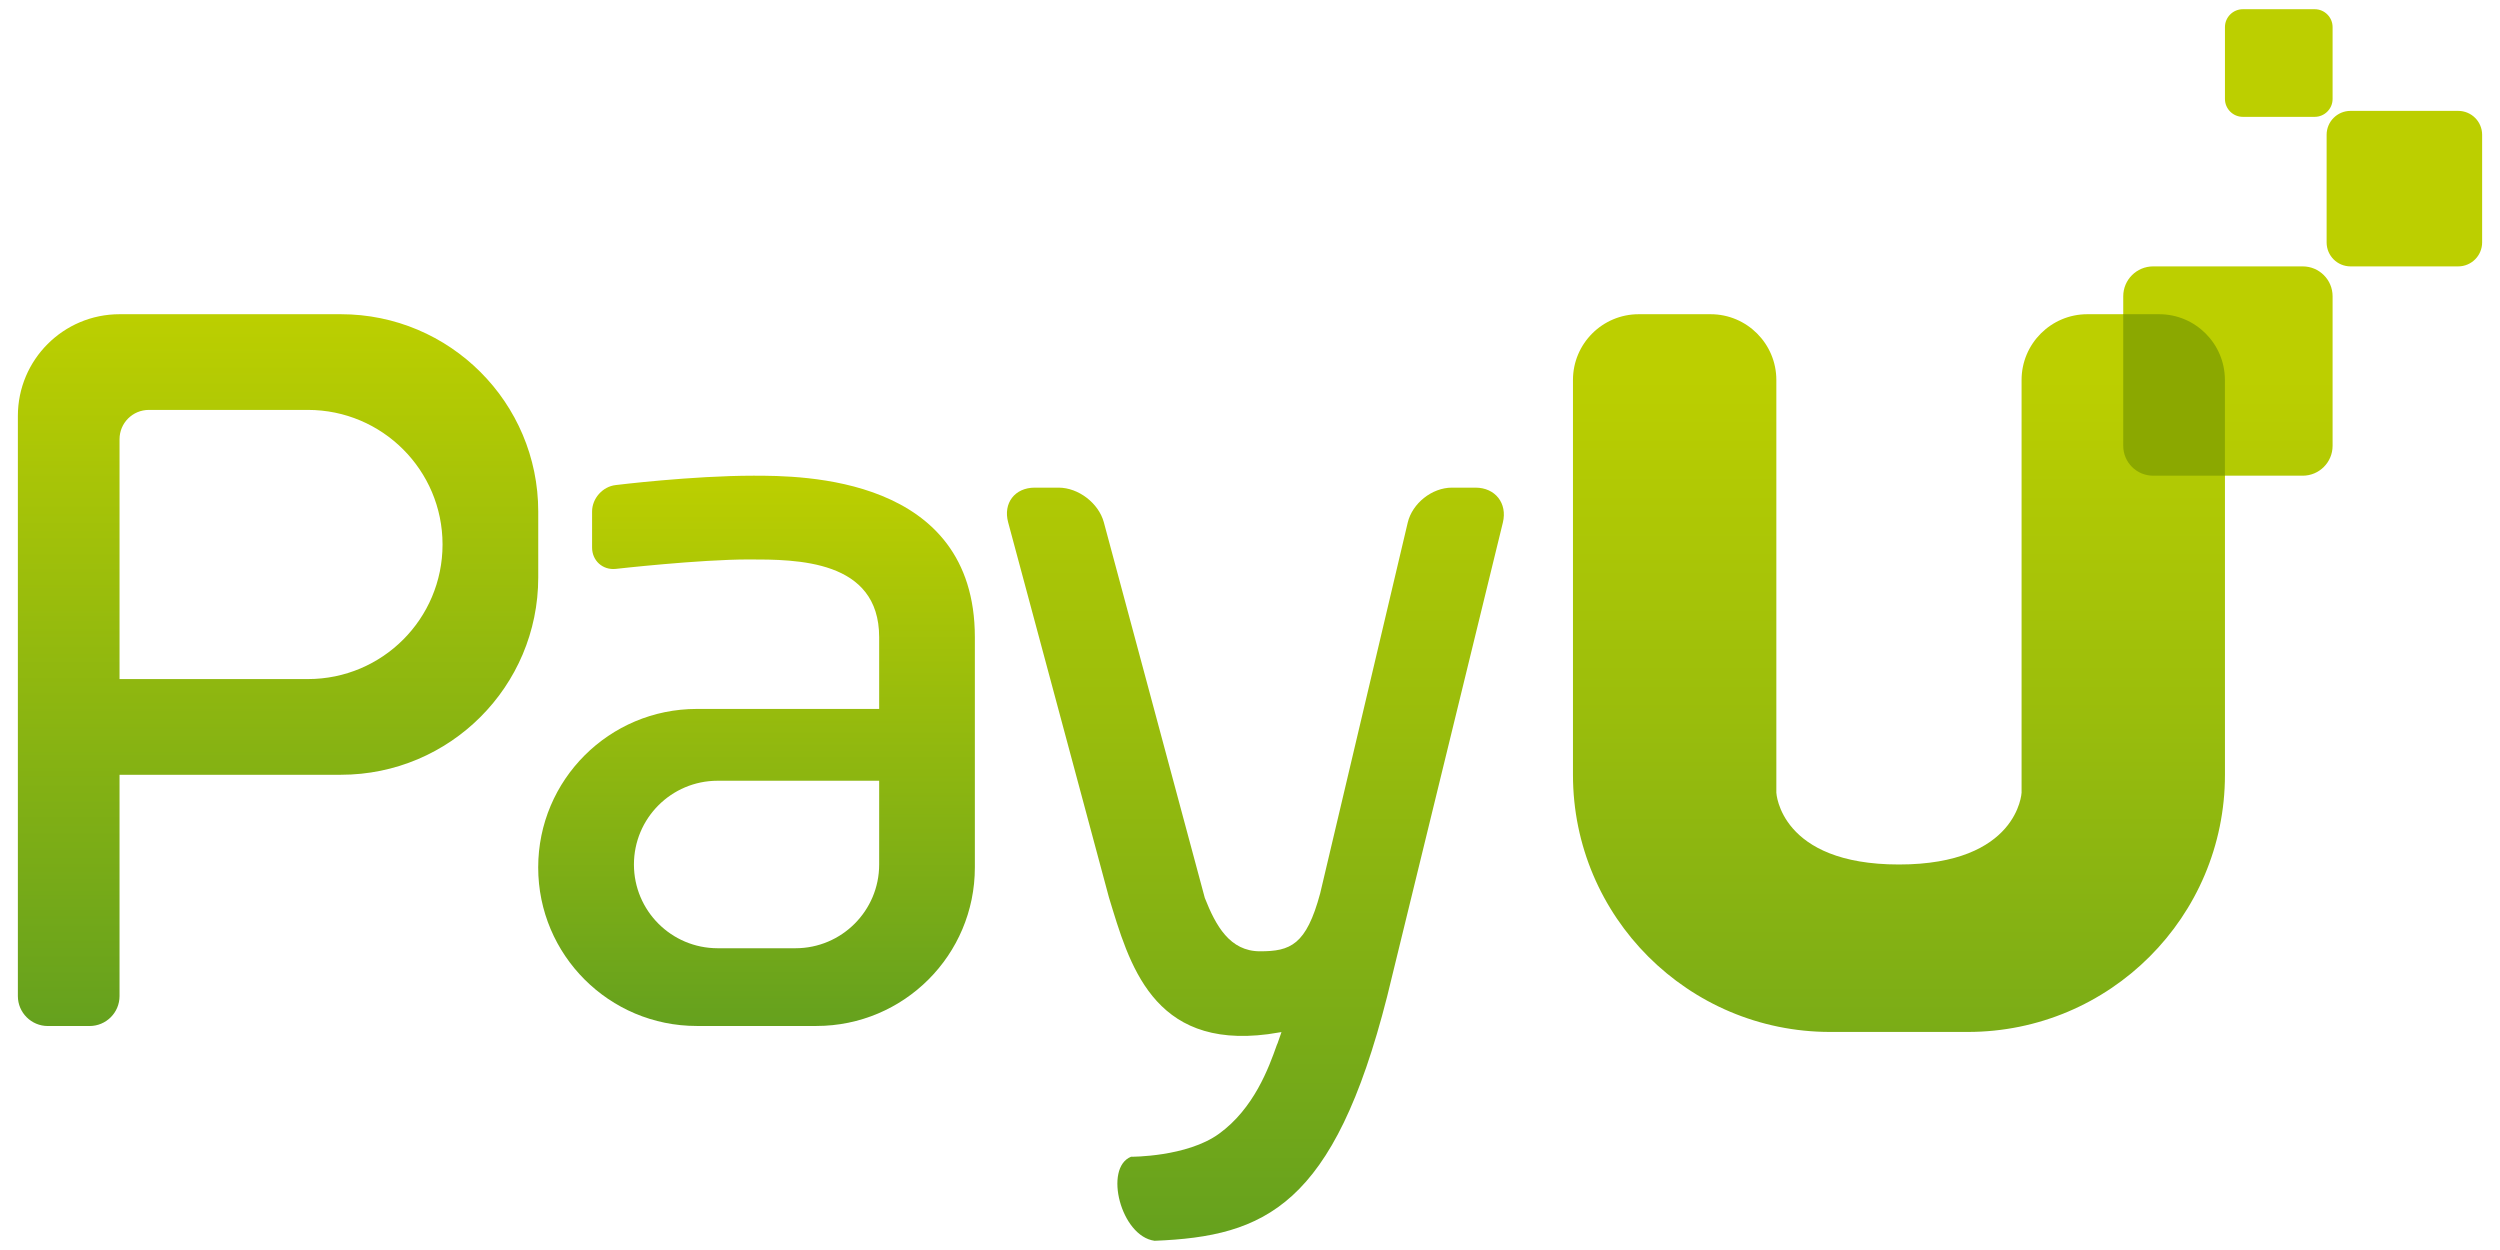
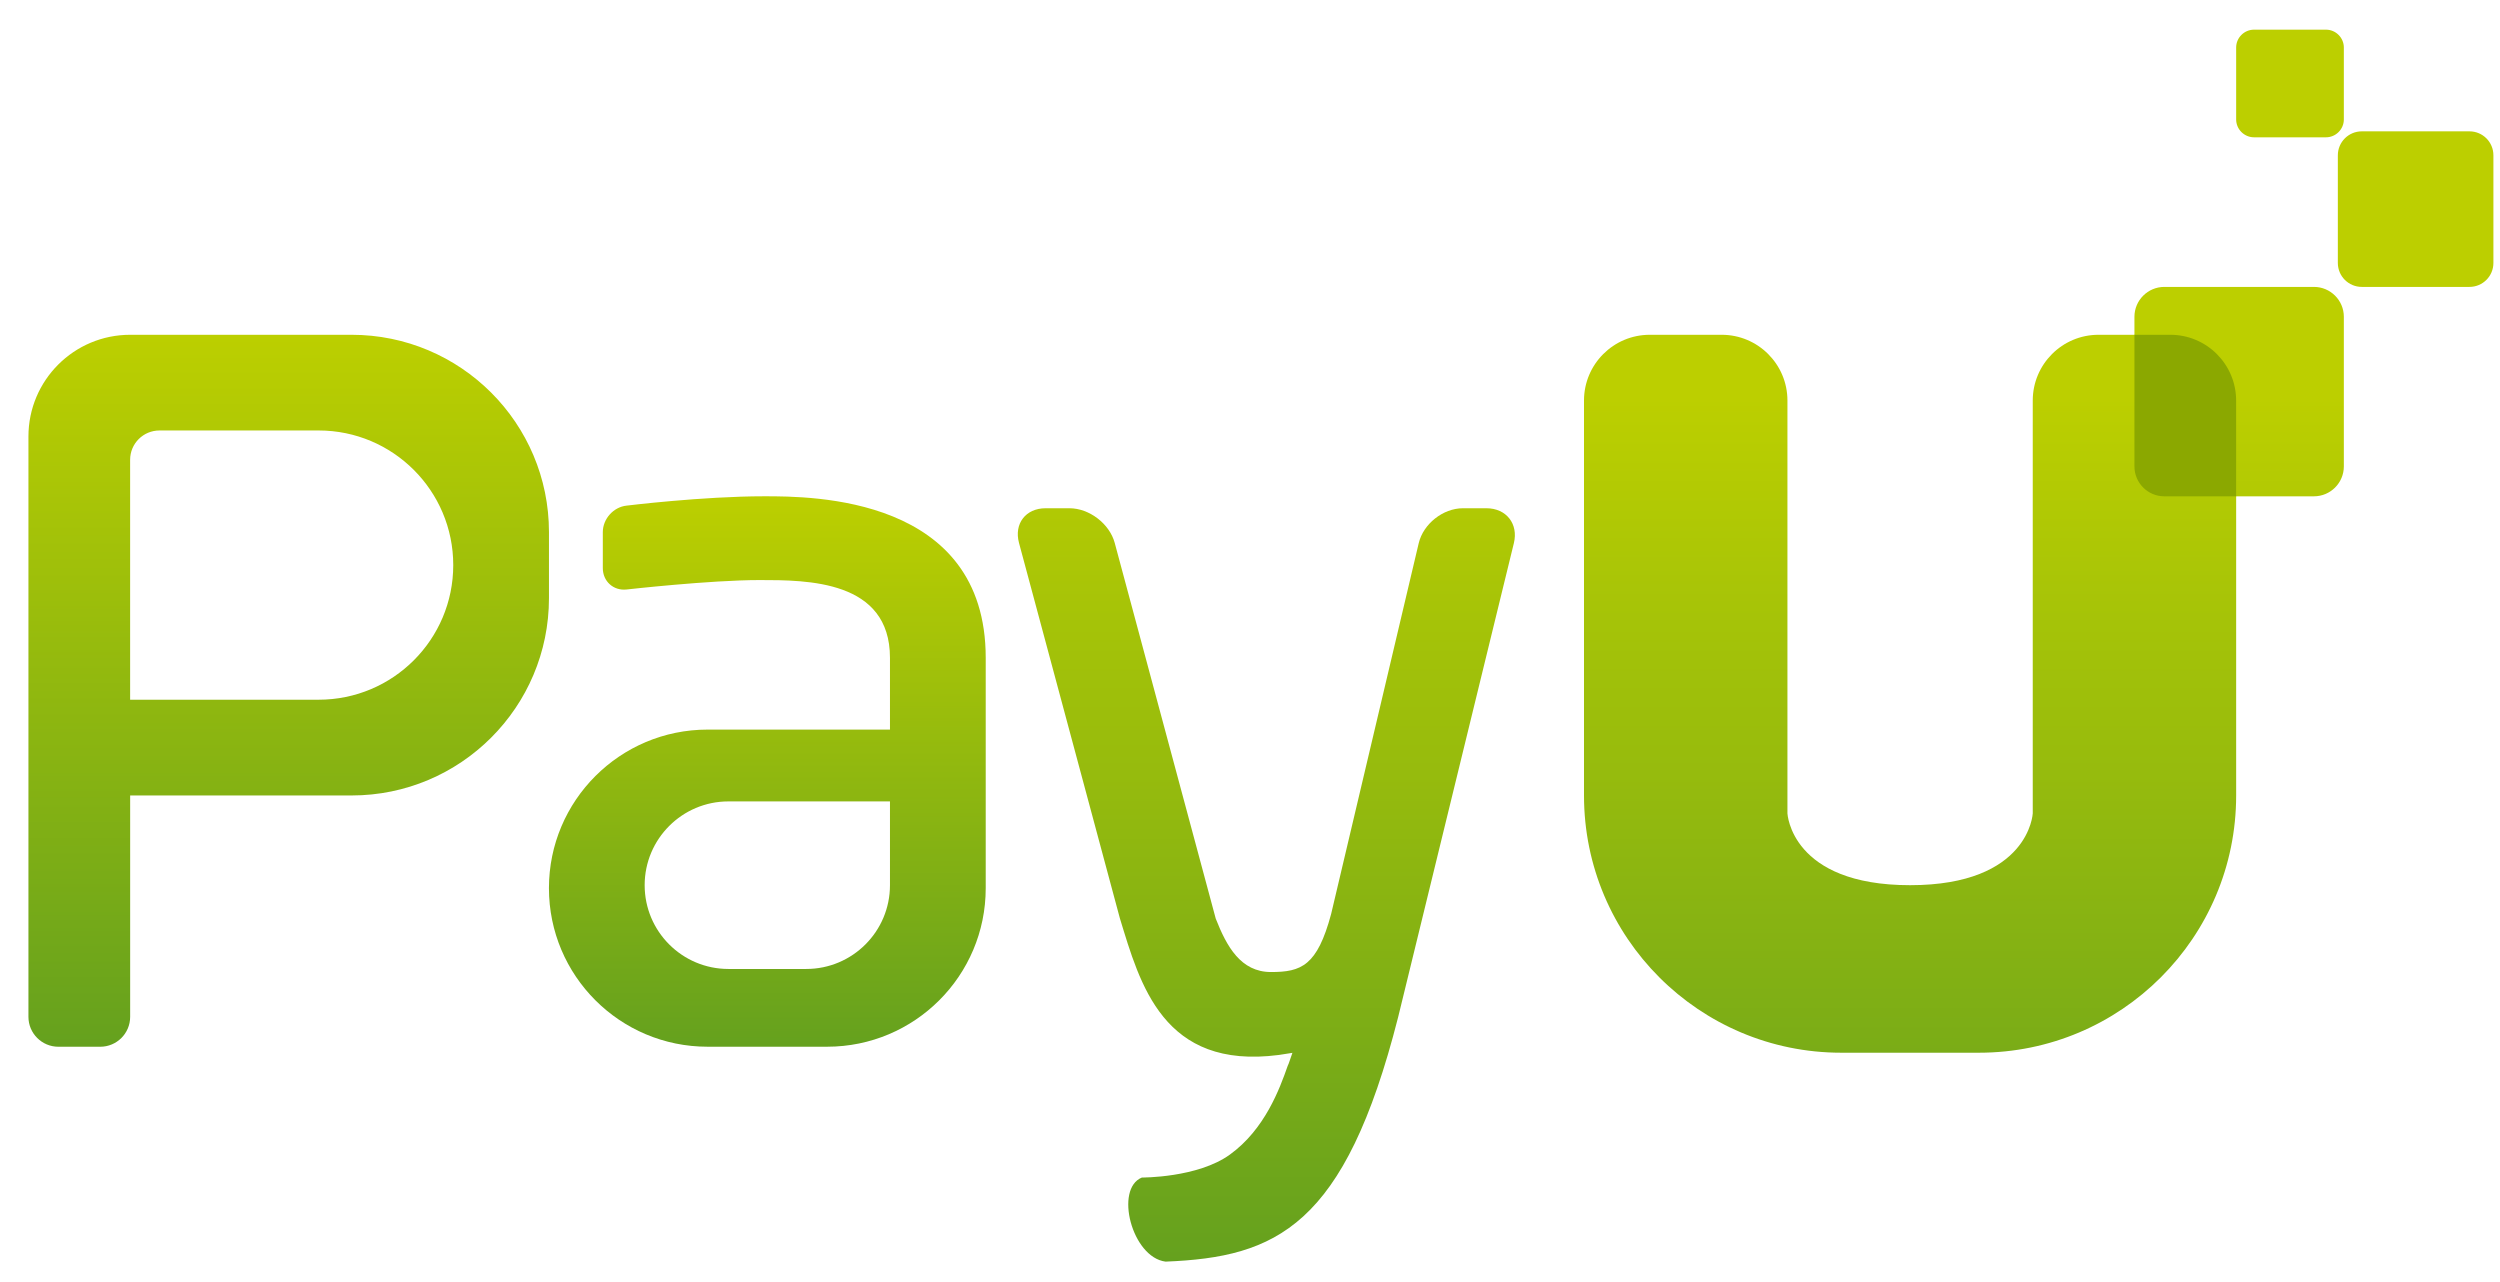
- <svg xmlns="http://www.w3.org/2000/svg" width="54px" height="27px" viewBox="0 0 54 27" version="1.1">
+ <svg xmlns="http://www.w3.org/2000/svg" width="80" height="41" viewBox="0 0 80 41" fill="none">
+   <path d="M68.302 10.713H67.152C65.991 10.713 65.048 11.656 65.048 12.818V26.028C65.048 26.028 64.939 28.326 61.123 28.326C57.306 28.326 57.198 26.028 57.198 26.028V12.818C57.198 11.656 56.256 10.713 55.093 10.713H52.793C51.631 10.713 50.688 11.655 50.688 12.817V25.456C50.688 30 54.374 33.687 58.921 33.687H63.324C67.871 33.687 71.557 30.002 71.557 25.456V15.882H74.047C74.573 15.882 75.003 15.453 75.003 14.925V10.137C75.003 9.61 74.574 9.181 74.047 9.181H69.258C68.732 9.181 68.302 9.609 68.302 10.137V10.713ZM74.811 4.97C74.811 4.546 75.153 4.203 75.578 4.203H79.022C79.446 4.203 79.789 4.545 79.789 4.97V8.414C79.789 8.838 79.447 9.181 79.022 9.181H75.578C75.154 9.181 74.811 8.839 74.811 8.414V4.97ZM71.557 1.521C71.557 1.205 71.816 0.949 72.13 0.949H74.43C74.747 0.949 75.003 1.208 75.003 1.521V3.822C75.003 4.138 74.744 4.394 74.43 4.394H72.13C71.814 4.394 71.557 4.135 71.557 3.822V1.521ZM41.357 33.691C41.288 33.703 40.922 33.759 40.922 33.759C37.215 34.24 36.479 31.486 35.836 29.385L32.608 17.373C32.443 16.76 32.822 16.264 33.458 16.264H34.223C34.858 16.264 35.506 16.76 35.671 17.373C35.671 17.373 37.726 25.019 38.904 29.397C39.253 30.284 39.701 31.105 40.672 31.105C41.643 31.105 42.151 30.905 42.596 29.249L45.399 17.382C45.545 16.765 46.177 16.264 46.813 16.264H47.566C48.202 16.264 48.594 16.765 48.444 17.38L44.738 32.558C43.032 39.256 40.84 40.23 37.297 40.372C36.215 40.231 35.659 38.036 36.541 37.681C36.541 37.681 38.326 37.694 39.359 36.945C40.475 36.136 40.949 34.843 41.207 34.105C41.221 34.103 41.339 33.733 41.357 33.691Z" fill="url(#paint0_linear)" />
+   <path d="M28.479 23.347H22.642C19.839 23.347 17.566 25.619 17.566 28.421C17.566 31.224 19.838 33.495 22.642 33.495H26.467C29.27 33.495 31.543 31.224 31.543 28.421V24.113V21.05C31.543 15.881 25.985 15.881 24.459 15.881C22.484 15.881 20.05 16.18 20.05 16.18C19.629 16.225 19.29 16.606 19.29 17.028V18.18C19.29 18.602 19.63 18.909 20.049 18.864C20.049 18.864 22.719 18.562 24.31 18.562C25.831 18.562 28.479 18.562 28.479 21.05V23.347ZM20.629 28.326C20.629 26.846 21.83 25.645 23.309 25.645H28.479V28.326C28.479 29.806 27.279 31.007 25.799 31.007H23.308C21.829 31.006 20.629 29.806 20.629 28.326Z" fill="url(#paint1_linear)" />
+   <path d="M11.249 10.713H4.166C2.367 10.713 0.91 12.17 0.91 13.968V32.539C0.91 33.067 1.34 33.496 1.869 33.496H3.206C3.736 33.496 4.165 33.068 4.165 32.538V25.455H11.249C14.738 25.455 17.567 22.627 17.567 19.139V17.029C17.567 13.541 14.739 10.713 11.249 10.713ZM10.194 22.391H4.164V14.714C4.164 14.195 4.583 13.775 5.105 13.775H10.194C12.574 13.775 14.504 15.704 14.504 18.083C14.504 20.462 12.577 22.391 10.194 22.391Z" fill="url(#paint2_linear)" />
+   <path fill-rule="evenodd" clip-rule="evenodd" d="M68.302 10.713H69.451C70.614 10.713 71.556 11.658 71.556 12.817V15.882H69.258C68.729 15.882 68.302 15.452 68.302 14.925V10.713Z" fill="#8BA800" />
  <defs>
-     <linearGradient x1="50%" y1="-0.002%" x2="50%" y2="100.002%" id="linearGradient-1">
-       <stop stop-color="#BCCF00" offset="29.8%" />
-       <stop stop-color="#65A11E" offset="100%" />
+     <linearGradient id="paint0_linear" x1="56.179" y1="0.948" x2="56.179" y2="40.373" gradientUnits="userSpaceOnUse">
+       <stop offset="0.298" stop-color="#BCCF00" />
+       <stop offset="1" stop-color="#65A11E" />
    </linearGradient>
-     <linearGradient x1="50.001%" y1="-0.002%" x2="50.001%" y2="99.999%" id="linearGradient-2">
-       <stop stop-color="#BCCF00" offset="0%" />
-       <stop stop-color="#65A11E" offset="100%" />
+     <linearGradient id="paint1_linear" x1="24.555" y1="15.881" x2="24.555" y2="33.495" gradientUnits="userSpaceOnUse">
+       <stop stop-color="#BCCF00" />
+       <stop offset="1" stop-color="#65A11E" />
    </linearGradient>
-     <linearGradient x1="50.001%" y1="-0.002%" x2="50.001%" y2="99.995%" id="linearGradient-3">
-       <stop stop-color="#BCCF00" offset="0%" />
-       <stop stop-color="#65A11E" offset="100%" />
+     <linearGradient id="paint2_linear" x1="9.239" y1="10.712" x2="9.239" y2="33.495" gradientUnits="userSpaceOnUse">
+       <stop stop-color="#BCCF00" />
+       <stop offset="1" stop-color="#65A11E" />
    </linearGradient>
  </defs>
-   <g id="Artboard" stroke="none" stroke-width="1" fill="none" fill-rule="evenodd">
-     <path d="M45.862,6.787 L45.086,6.787 C44.303,6.787 43.666,7.424 43.666,8.208 L43.666,17.122 C43.666,17.122 43.593,18.673 41.017,18.673 C38.442,18.673 38.369,17.122 38.369,17.122 L38.369,8.208 C38.369,7.424 37.733,6.787 36.949,6.787 L35.396,6.787 C34.613,6.787 33.976,7.423 33.976,8.207 L33.976,16.736 C33.976,19.803 36.464,22.29 39.532,22.29 L42.503,22.29 C45.572,22.29 48.059,19.804 48.059,16.736 L48.059,10.275 L49.739,10.275 C50.094,10.275 50.384,9.986 50.384,9.63 L50.384,6.399 C50.384,6.043 50.095,5.754 49.739,5.754 L46.508,5.754 C46.152,5.754 45.862,6.043 45.862,6.399 L45.862,6.787 Z M50.255,2.912 C50.255,2.626 50.486,2.395 50.772,2.395 L53.096,2.395 C53.382,2.395 53.614,2.625 53.614,2.912 L53.614,5.236 C53.614,5.522 53.383,5.754 53.096,5.754 L50.772,5.754 C50.486,5.754 50.255,5.523 50.255,5.236 L50.255,2.912 Z M48.059,0.585 C48.059,0.372 48.234,0.199 48.445,0.199 L49.998,0.199 C50.211,0.199 50.384,0.373 50.384,0.585 L50.384,2.138 C50.384,2.351 50.209,2.524 49.998,2.524 L48.445,2.524 C48.232,2.524 48.059,2.349 48.059,2.138 L48.059,0.585 Z M27.68,22.293 C27.633,22.301 27.386,22.339 27.386,22.339 C24.884,22.664 24.388,20.805 23.954,19.387 L21.776,11.282 C21.664,10.868 21.92,10.533 22.35,10.533 L22.866,10.533 C23.294,10.533 23.731,10.868 23.843,11.282 C23.843,11.282 25.23,16.441 26.024,19.396 C26.26,19.994 26.562,20.548 27.217,20.548 C27.872,20.548 28.216,20.413 28.516,19.296 L30.407,11.288 C30.506,10.871 30.932,10.533 31.361,10.533 L31.87,10.533 C32.298,10.533 32.563,10.871 32.462,11.287 L29.961,21.529 C28.81,26.049 27.33,26.706 24.94,26.801 C24.21,26.706 23.835,25.225 24.43,24.986 C24.43,24.986 25.635,24.994 26.331,24.489 C27.084,23.943 27.404,23.07 27.579,22.573 C27.588,22.571 27.667,22.321 27.68,22.293 Z" id="Shape" fill="url(#linearGradient-1)" fill-rule="nonzero" />
-     <path d="M18.99,15.313 L15.051,15.313 C13.159,15.313 11.625,16.846 11.625,18.737 C11.625,20.629 13.159,22.161 15.051,22.161 L17.632,22.161 C19.524,22.161 21.057,20.629 21.057,18.737 L21.057,15.83 L21.057,13.764 C21.057,10.275 17.307,10.275 16.277,10.275 C14.944,10.275 13.302,10.477 13.302,10.477 C13.018,10.508 12.789,10.765 12.789,11.049 L12.789,11.827 C12.789,12.111 13.018,12.318 13.301,12.288 C13.301,12.288 15.103,12.084 16.176,12.084 C17.203,12.084 18.99,12.084 18.99,13.764 L18.99,15.313 Z M13.693,18.673 C13.693,17.674 14.503,16.864 15.501,16.864 L18.99,16.864 L18.99,18.673 C18.99,19.672 18.18,20.482 17.182,20.482 L15.501,20.482 C14.502,20.481 13.693,19.672 13.693,18.673 Z" id="Shape" fill="url(#linearGradient-2)" fill-rule="nonzero" />
-     <path d="M7.363,6.787 L2.583,6.787 C1.369,6.787 0.386,7.771 0.386,8.984 L0.386,21.516 C0.386,21.872 0.676,22.162 1.033,22.162 L1.935,22.162 C2.292,22.162 2.582,21.873 2.582,21.515 L2.582,16.735 L7.363,16.735 C9.717,16.735 11.626,14.828 11.626,12.473 L11.626,11.049 C11.626,8.696 9.717,6.787 7.363,6.787 Z M6.65,14.668 L2.582,14.668 L2.582,9.487 C2.582,9.138 2.864,8.854 3.216,8.854 L6.65,8.854 C8.256,8.854 9.559,10.155 9.559,11.761 C9.559,13.366 8.259,14.668 6.65,14.668 Z" id="Shape" fill="url(#linearGradient-3)" fill-rule="nonzero" />
-     <path d="M45.862,6.787 L46.638,6.787 C47.422,6.787 48.058,7.425 48.058,8.207 L48.058,10.275 L46.508,10.275 C46.151,10.275 45.862,9.986 45.862,9.63 L45.862,6.787 Z" id="Path" fill="#8BA800" />
-   </g>
</svg>
